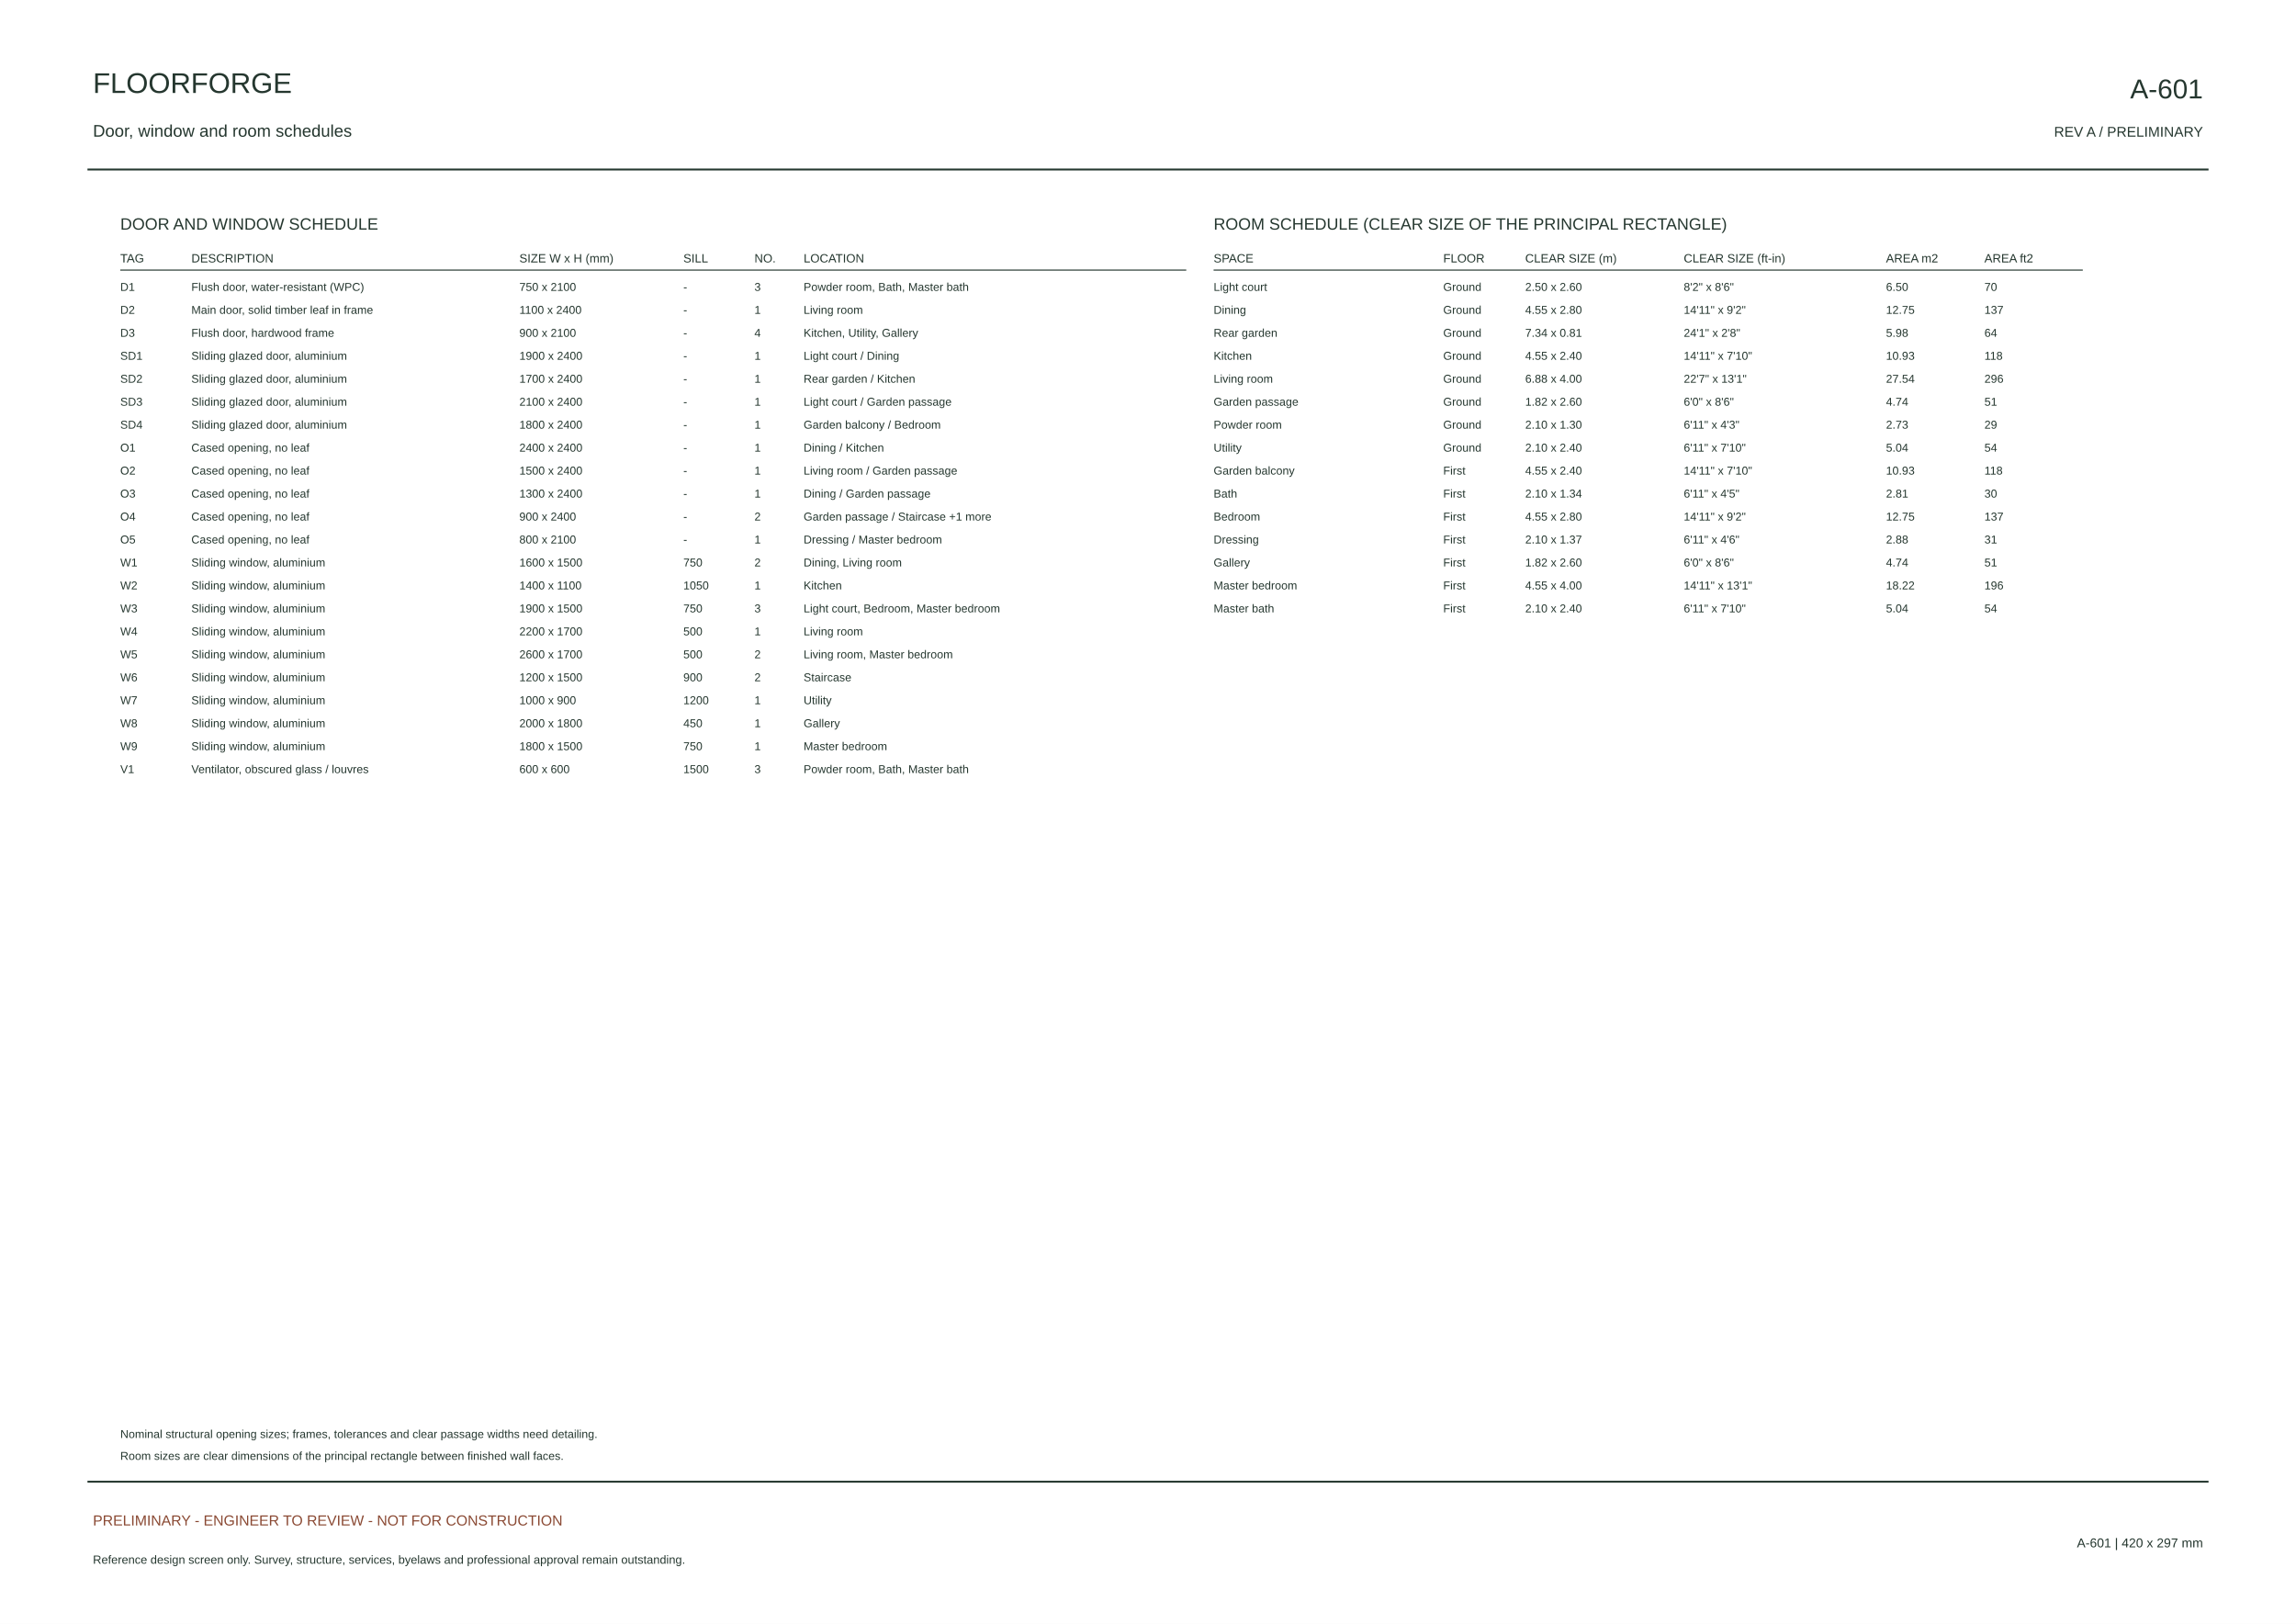
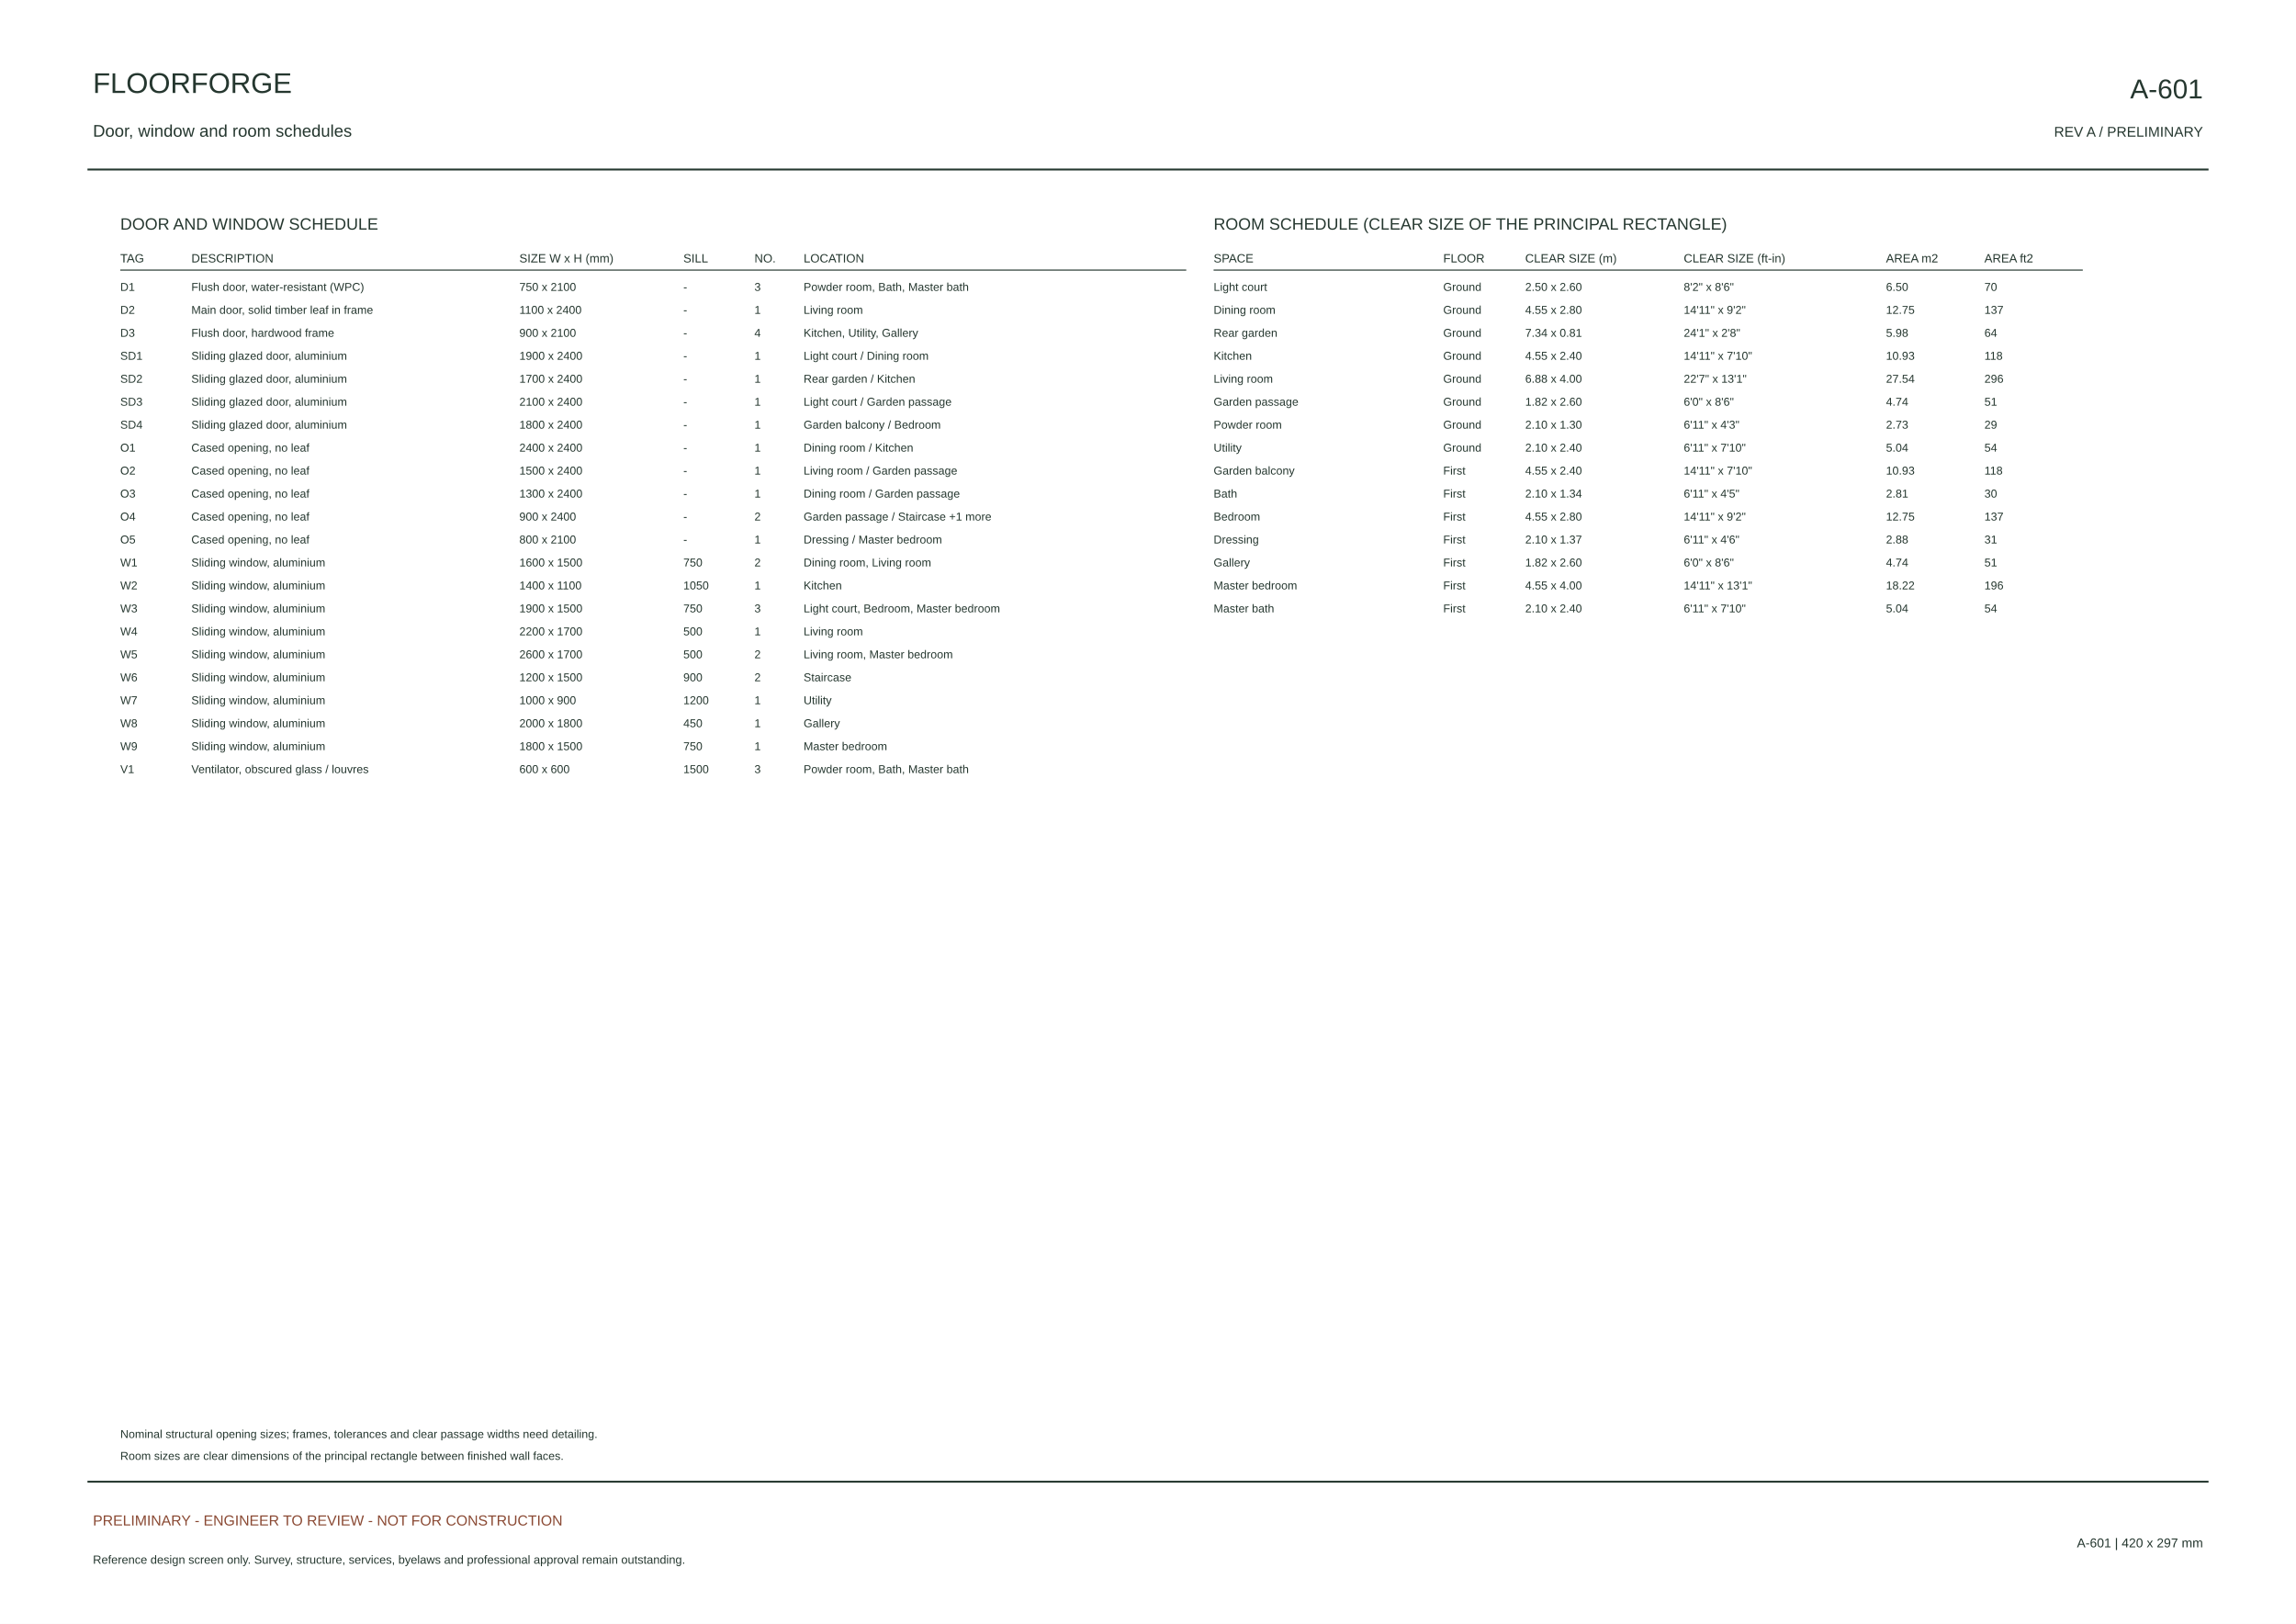
<svg xmlns="http://www.w3.org/2000/svg" width="420mm" height="297mm" viewBox="0 0 420 297">
  <rect width="420" height="297" fill="white" />
  <g font-family="Arial,Helvetica,sans-serif">
    <path d="M 16 31 H 404 M 16 271 H 404" stroke="#25372f" stroke-width=".35" />
    <text x="17" y="17" fill="#25372f" font-size="5.2" text-anchor="start">FLOORFORGE</text>
    <text x="17" y="25" fill="#25372f" font-size="3.1" text-anchor="start">Door, window and room schedules</text>
    <text x="403" y="18" fill="#25372f" font-size="5" text-anchor="end">A-601</text>
    <text x="403" y="25" fill="#25372f" font-size="2.6" text-anchor="end">REV A / PRELIMINARY</text>
    <text x="22" y="42" fill="#25372f" font-size="3" text-anchor="start">DOOR AND WINDOW SCHEDULE</text>
    <text x="22" y="48" fill="#25372f" font-size="2.2" text-anchor="start">TAG</text>
    <text x="35" y="48" fill="#25372f" font-size="2.2" text-anchor="start">DESCRIPTION</text>
    <text x="95" y="48" fill="#25372f" font-size="2.2" text-anchor="start">SIZE W x H (mm)</text>
    <text x="125" y="48" fill="#25372f" font-size="2.2" text-anchor="start">SILL</text>
    <text x="138" y="48" fill="#25372f" font-size="2.2" text-anchor="start">NO.</text>
    <text x="147" y="48" fill="#25372f" font-size="2.2" text-anchor="start">LOCATION</text>
    <path d="M 22 49.4 H 217" stroke="#25372f" stroke-width=".2" />
    <text x="22" y="53.2" fill="#25372f" font-size="2.1" text-anchor="start">D1</text>
    <text x="35" y="53.2" fill="#25372f" font-size="2.1" text-anchor="start">Flush door, water-resistant (WPC)</text>
    <text x="95" y="53.2" fill="#25372f" font-size="2.1" text-anchor="start">750 x 2100</text>
    <text x="125" y="53.2" fill="#25372f" font-size="2.1" text-anchor="start">-</text>
    <text x="138" y="53.2" fill="#25372f" font-size="2.1" text-anchor="start">3</text>
    <text x="147" y="53.2" fill="#25372f" font-size="2.1" text-anchor="start">Powder room, Bath, Master bath</text>
    <text x="22" y="57.4" fill="#25372f" font-size="2.1" text-anchor="start">D2</text>
    <text x="35" y="57.4" fill="#25372f" font-size="2.1" text-anchor="start">Main door, solid timber leaf in frame</text>
    <text x="95" y="57.4" fill="#25372f" font-size="2.1" text-anchor="start">1100 x 2400</text>
    <text x="125" y="57.4" fill="#25372f" font-size="2.1" text-anchor="start">-</text>
    <text x="138" y="57.4" fill="#25372f" font-size="2.1" text-anchor="start">1</text>
    <text x="147" y="57.4" fill="#25372f" font-size="2.1" text-anchor="start">Living room</text>
    <text x="22" y="61.6" fill="#25372f" font-size="2.1" text-anchor="start">D3</text>
    <text x="35" y="61.6" fill="#25372f" font-size="2.1" text-anchor="start">Flush door, hardwood frame</text>
    <text x="95" y="61.6" fill="#25372f" font-size="2.1" text-anchor="start">900 x 2100</text>
    <text x="125" y="61.6" fill="#25372f" font-size="2.1" text-anchor="start">-</text>
    <text x="138" y="61.6" fill="#25372f" font-size="2.1" text-anchor="start">4</text>
    <text x="147" y="61.6" fill="#25372f" font-size="2.1" text-anchor="start">Kitchen, Utility, Gallery</text>
    <text x="22" y="65.8" fill="#25372f" font-size="2.1" text-anchor="start">SD1</text>
    <text x="35" y="65.8" fill="#25372f" font-size="2.1" text-anchor="start">Sliding glazed door, aluminium</text>
    <text x="95" y="65.8" fill="#25372f" font-size="2.1" text-anchor="start">1900 x 2400</text>
    <text x="125" y="65.8" fill="#25372f" font-size="2.1" text-anchor="start">-</text>
    <text x="138" y="65.8" fill="#25372f" font-size="2.1" text-anchor="start">1</text>
-     <text x="147" y="65.8" fill="#25372f" font-size="2.1" text-anchor="start">Light court / Dining</text>
+     <text x="147" y="65.8" fill="#25372f" font-size="2.1" text-anchor="start">Light court / Dining room</text>
    <text x="22" y="70" fill="#25372f" font-size="2.1" text-anchor="start">SD2</text>
    <text x="35" y="70" fill="#25372f" font-size="2.1" text-anchor="start">Sliding glazed door, aluminium</text>
    <text x="95" y="70" fill="#25372f" font-size="2.1" text-anchor="start">1700 x 2400</text>
    <text x="125" y="70" fill="#25372f" font-size="2.1" text-anchor="start">-</text>
    <text x="138" y="70" fill="#25372f" font-size="2.1" text-anchor="start">1</text>
    <text x="147" y="70" fill="#25372f" font-size="2.1" text-anchor="start">Rear garden / Kitchen</text>
    <text x="22" y="74.2" fill="#25372f" font-size="2.1" text-anchor="start">SD3</text>
    <text x="35" y="74.2" fill="#25372f" font-size="2.1" text-anchor="start">Sliding glazed door, aluminium</text>
    <text x="95" y="74.2" fill="#25372f" font-size="2.1" text-anchor="start">2100 x 2400</text>
    <text x="125" y="74.2" fill="#25372f" font-size="2.1" text-anchor="start">-</text>
    <text x="138" y="74.2" fill="#25372f" font-size="2.1" text-anchor="start">1</text>
    <text x="147" y="74.2" fill="#25372f" font-size="2.1" text-anchor="start">Light court / Garden passage</text>
    <text x="22" y="78.4" fill="#25372f" font-size="2.1" text-anchor="start">SD4</text>
    <text x="35" y="78.4" fill="#25372f" font-size="2.1" text-anchor="start">Sliding glazed door, aluminium</text>
    <text x="95" y="78.4" fill="#25372f" font-size="2.1" text-anchor="start">1800 x 2400</text>
    <text x="125" y="78.4" fill="#25372f" font-size="2.1" text-anchor="start">-</text>
    <text x="138" y="78.4" fill="#25372f" font-size="2.1" text-anchor="start">1</text>
    <text x="147" y="78.4" fill="#25372f" font-size="2.1" text-anchor="start">Garden balcony / Bedroom</text>
    <text x="22" y="82.6" fill="#25372f" font-size="2.1" text-anchor="start">O1</text>
    <text x="35" y="82.6" fill="#25372f" font-size="2.1" text-anchor="start">Cased opening, no leaf</text>
    <text x="95" y="82.6" fill="#25372f" font-size="2.1" text-anchor="start">2400 x 2400</text>
    <text x="125" y="82.6" fill="#25372f" font-size="2.1" text-anchor="start">-</text>
    <text x="138" y="82.6" fill="#25372f" font-size="2.1" text-anchor="start">1</text>
-     <text x="147" y="82.6" fill="#25372f" font-size="2.1" text-anchor="start">Dining / Kitchen</text>
+     <text x="147" y="82.6" fill="#25372f" font-size="2.1" text-anchor="start">Dining room / Kitchen</text>
    <text x="22" y="86.8" fill="#25372f" font-size="2.1" text-anchor="start">O2</text>
    <text x="35" y="86.8" fill="#25372f" font-size="2.1" text-anchor="start">Cased opening, no leaf</text>
    <text x="95" y="86.8" fill="#25372f" font-size="2.1" text-anchor="start">1500 x 2400</text>
    <text x="125" y="86.8" fill="#25372f" font-size="2.1" text-anchor="start">-</text>
    <text x="138" y="86.8" fill="#25372f" font-size="2.1" text-anchor="start">1</text>
    <text x="147" y="86.8" fill="#25372f" font-size="2.1" text-anchor="start">Living room / Garden passage</text>
    <text x="22" y="91" fill="#25372f" font-size="2.1" text-anchor="start">O3</text>
    <text x="35" y="91" fill="#25372f" font-size="2.1" text-anchor="start">Cased opening, no leaf</text>
    <text x="95" y="91" fill="#25372f" font-size="2.1" text-anchor="start">1300 x 2400</text>
    <text x="125" y="91" fill="#25372f" font-size="2.1" text-anchor="start">-</text>
    <text x="138" y="91" fill="#25372f" font-size="2.1" text-anchor="start">1</text>
-     <text x="147" y="91" fill="#25372f" font-size="2.1" text-anchor="start">Dining / Garden passage</text>
+     <text x="147" y="91" fill="#25372f" font-size="2.1" text-anchor="start">Dining room / Garden passage</text>
    <text x="22" y="95.2" fill="#25372f" font-size="2.1" text-anchor="start">O4</text>
    <text x="35" y="95.2" fill="#25372f" font-size="2.1" text-anchor="start">Cased opening, no leaf</text>
    <text x="95" y="95.2" fill="#25372f" font-size="2.1" text-anchor="start">900 x 2400</text>
    <text x="125" y="95.2" fill="#25372f" font-size="2.1" text-anchor="start">-</text>
    <text x="138" y="95.2" fill="#25372f" font-size="2.1" text-anchor="start">2</text>
    <text x="147" y="95.2" fill="#25372f" font-size="2.1" text-anchor="start">Garden passage / Staircase +1 more</text>
    <text x="22" y="99.4" fill="#25372f" font-size="2.1" text-anchor="start">O5</text>
    <text x="35" y="99.4" fill="#25372f" font-size="2.1" text-anchor="start">Cased opening, no leaf</text>
    <text x="95" y="99.4" fill="#25372f" font-size="2.1" text-anchor="start">800 x 2100</text>
    <text x="125" y="99.4" fill="#25372f" font-size="2.1" text-anchor="start">-</text>
    <text x="138" y="99.4" fill="#25372f" font-size="2.1" text-anchor="start">1</text>
    <text x="147" y="99.4" fill="#25372f" font-size="2.1" text-anchor="start">Dressing / Master bedroom</text>
    <text x="22" y="103.6" fill="#25372f" font-size="2.1" text-anchor="start">W1</text>
    <text x="35" y="103.6" fill="#25372f" font-size="2.1" text-anchor="start">Sliding window, aluminium</text>
    <text x="95" y="103.6" fill="#25372f" font-size="2.1" text-anchor="start">1600 x 1500</text>
    <text x="125" y="103.6" fill="#25372f" font-size="2.1" text-anchor="start">750</text>
    <text x="138" y="103.6" fill="#25372f" font-size="2.1" text-anchor="start">2</text>
-     <text x="147" y="103.6" fill="#25372f" font-size="2.1" text-anchor="start">Dining, Living room</text>
+     <text x="147" y="103.6" fill="#25372f" font-size="2.1" text-anchor="start">Dining room, Living room</text>
    <text x="22" y="107.8" fill="#25372f" font-size="2.1" text-anchor="start">W2</text>
    <text x="35" y="107.8" fill="#25372f" font-size="2.1" text-anchor="start">Sliding window, aluminium</text>
    <text x="95" y="107.8" fill="#25372f" font-size="2.1" text-anchor="start">1400 x 1100</text>
    <text x="125" y="107.8" fill="#25372f" font-size="2.1" text-anchor="start">1050</text>
    <text x="138" y="107.8" fill="#25372f" font-size="2.1" text-anchor="start">1</text>
    <text x="147" y="107.8" fill="#25372f" font-size="2.1" text-anchor="start">Kitchen</text>
    <text x="22" y="112" fill="#25372f" font-size="2.1" text-anchor="start">W3</text>
    <text x="35" y="112" fill="#25372f" font-size="2.1" text-anchor="start">Sliding window, aluminium</text>
    <text x="95" y="112" fill="#25372f" font-size="2.1" text-anchor="start">1900 x 1500</text>
    <text x="125" y="112" fill="#25372f" font-size="2.1" text-anchor="start">750</text>
    <text x="138" y="112" fill="#25372f" font-size="2.1" text-anchor="start">3</text>
    <text x="147" y="112" fill="#25372f" font-size="2.1" text-anchor="start">Light court, Bedroom, Master bedroom</text>
    <text x="22" y="116.2" fill="#25372f" font-size="2.1" text-anchor="start">W4</text>
    <text x="35" y="116.2" fill="#25372f" font-size="2.1" text-anchor="start">Sliding window, aluminium</text>
    <text x="95" y="116.2" fill="#25372f" font-size="2.1" text-anchor="start">2200 x 1700</text>
    <text x="125" y="116.2" fill="#25372f" font-size="2.1" text-anchor="start">500</text>
    <text x="138" y="116.2" fill="#25372f" font-size="2.1" text-anchor="start">1</text>
    <text x="147" y="116.2" fill="#25372f" font-size="2.1" text-anchor="start">Living room</text>
    <text x="22" y="120.4" fill="#25372f" font-size="2.1" text-anchor="start">W5</text>
    <text x="35" y="120.4" fill="#25372f" font-size="2.1" text-anchor="start">Sliding window, aluminium</text>
    <text x="95" y="120.4" fill="#25372f" font-size="2.1" text-anchor="start">2600 x 1700</text>
    <text x="125" y="120.4" fill="#25372f" font-size="2.1" text-anchor="start">500</text>
    <text x="138" y="120.4" fill="#25372f" font-size="2.1" text-anchor="start">2</text>
    <text x="147" y="120.4" fill="#25372f" font-size="2.1" text-anchor="start">Living room, Master bedroom</text>
    <text x="22" y="124.6" fill="#25372f" font-size="2.1" text-anchor="start">W6</text>
    <text x="35" y="124.6" fill="#25372f" font-size="2.1" text-anchor="start">Sliding window, aluminium</text>
    <text x="95" y="124.6" fill="#25372f" font-size="2.1" text-anchor="start">1200 x 1500</text>
    <text x="125" y="124.6" fill="#25372f" font-size="2.1" text-anchor="start">900</text>
    <text x="138" y="124.6" fill="#25372f" font-size="2.1" text-anchor="start">2</text>
    <text x="147" y="124.6" fill="#25372f" font-size="2.1" text-anchor="start">Staircase</text>
    <text x="22" y="128.8" fill="#25372f" font-size="2.1" text-anchor="start">W7</text>
    <text x="35" y="128.8" fill="#25372f" font-size="2.1" text-anchor="start">Sliding window, aluminium</text>
    <text x="95" y="128.8" fill="#25372f" font-size="2.1" text-anchor="start">1000 x 900</text>
    <text x="125" y="128.8" fill="#25372f" font-size="2.1" text-anchor="start">1200</text>
    <text x="138" y="128.8" fill="#25372f" font-size="2.1" text-anchor="start">1</text>
    <text x="147" y="128.8" fill="#25372f" font-size="2.1" text-anchor="start">Utility</text>
    <text x="22" y="133" fill="#25372f" font-size="2.1" text-anchor="start">W8</text>
    <text x="35" y="133" fill="#25372f" font-size="2.1" text-anchor="start">Sliding window, aluminium</text>
    <text x="95" y="133" fill="#25372f" font-size="2.1" text-anchor="start">2000 x 1800</text>
    <text x="125" y="133" fill="#25372f" font-size="2.1" text-anchor="start">450</text>
    <text x="138" y="133" fill="#25372f" font-size="2.1" text-anchor="start">1</text>
    <text x="147" y="133" fill="#25372f" font-size="2.1" text-anchor="start">Gallery</text>
    <text x="22" y="137.2" fill="#25372f" font-size="2.1" text-anchor="start">W9</text>
    <text x="35" y="137.2" fill="#25372f" font-size="2.1" text-anchor="start">Sliding window, aluminium</text>
    <text x="95" y="137.2" fill="#25372f" font-size="2.1" text-anchor="start">1800 x 1500</text>
    <text x="125" y="137.2" fill="#25372f" font-size="2.1" text-anchor="start">750</text>
    <text x="138" y="137.2" fill="#25372f" font-size="2.1" text-anchor="start">1</text>
    <text x="147" y="137.2" fill="#25372f" font-size="2.1" text-anchor="start">Master bedroom</text>
    <text x="22" y="141.4" fill="#25372f" font-size="2.1" text-anchor="start">V1</text>
    <text x="35" y="141.4" fill="#25372f" font-size="2.1" text-anchor="start">Ventilator, obscured glass / louvres</text>
    <text x="95" y="141.4" fill="#25372f" font-size="2.1" text-anchor="start">600 x 600</text>
    <text x="125" y="141.4" fill="#25372f" font-size="2.1" text-anchor="start">1500</text>
    <text x="138" y="141.4" fill="#25372f" font-size="2.1" text-anchor="start">3</text>
    <text x="147" y="141.4" fill="#25372f" font-size="2.1" text-anchor="start">Powder room, Bath, Master bath</text>
    <text x="222" y="42" fill="#25372f" font-size="3" text-anchor="start">ROOM SCHEDULE (CLEAR SIZE OF THE PRINCIPAL RECTANGLE)</text>
    <text x="222" y="48" fill="#25372f" font-size="2.2" text-anchor="start">SPACE</text>
    <text x="264" y="48" fill="#25372f" font-size="2.2" text-anchor="start">FLOOR</text>
    <text x="279" y="48" fill="#25372f" font-size="2.2" text-anchor="start">CLEAR SIZE (m)</text>
    <text x="308" y="48" fill="#25372f" font-size="2.2" text-anchor="start">CLEAR SIZE (ft-in)</text>
    <text x="345" y="48" fill="#25372f" font-size="2.2" text-anchor="start">AREA m2</text>
    <text x="363" y="48" fill="#25372f" font-size="2.2" text-anchor="start">AREA ft2</text>
    <path d="M 222 49.4 H 381" stroke="#25372f" stroke-width=".2" />
    <text x="222" y="53.2" fill="#25372f" font-size="2.1" text-anchor="start">Light court</text>
    <text x="264" y="53.2" fill="#25372f" font-size="2.1" text-anchor="start">Ground</text>
    <text x="279" y="53.2" fill="#25372f" font-size="2.1" text-anchor="start">2.50 x 2.60</text>
    <text x="308" y="53.2" fill="#25372f" font-size="2.1" text-anchor="start">8'2" x 8'6"</text>
    <text x="345" y="53.2" fill="#25372f" font-size="2.1" text-anchor="start">6.50</text>
    <text x="363" y="53.2" fill="#25372f" font-size="2.1" text-anchor="start">70</text>
-     <text x="222" y="57.4" fill="#25372f" font-size="2.1" text-anchor="start">Dining</text>
+     <text x="222" y="57.4" fill="#25372f" font-size="2.1" text-anchor="start">Dining room</text>
    <text x="264" y="57.4" fill="#25372f" font-size="2.1" text-anchor="start">Ground</text>
    <text x="279" y="57.4" fill="#25372f" font-size="2.1" text-anchor="start">4.55 x 2.80</text>
    <text x="308" y="57.4" fill="#25372f" font-size="2.1" text-anchor="start">14'11" x 9'2"</text>
    <text x="345" y="57.4" fill="#25372f" font-size="2.1" text-anchor="start">12.75</text>
    <text x="363" y="57.4" fill="#25372f" font-size="2.1" text-anchor="start">137</text>
    <text x="222" y="61.6" fill="#25372f" font-size="2.1" text-anchor="start">Rear garden</text>
    <text x="264" y="61.6" fill="#25372f" font-size="2.1" text-anchor="start">Ground</text>
    <text x="279" y="61.6" fill="#25372f" font-size="2.1" text-anchor="start">7.34 x 0.81</text>
    <text x="308" y="61.6" fill="#25372f" font-size="2.1" text-anchor="start">24'1" x 2'8"</text>
    <text x="345" y="61.6" fill="#25372f" font-size="2.1" text-anchor="start">5.98</text>
    <text x="363" y="61.6" fill="#25372f" font-size="2.1" text-anchor="start">64</text>
    <text x="222" y="65.8" fill="#25372f" font-size="2.1" text-anchor="start">Kitchen</text>
    <text x="264" y="65.8" fill="#25372f" font-size="2.1" text-anchor="start">Ground</text>
    <text x="279" y="65.8" fill="#25372f" font-size="2.1" text-anchor="start">4.55 x 2.40</text>
    <text x="308" y="65.8" fill="#25372f" font-size="2.1" text-anchor="start">14'11" x 7'10"</text>
    <text x="345" y="65.8" fill="#25372f" font-size="2.1" text-anchor="start">10.93</text>
    <text x="363" y="65.8" fill="#25372f" font-size="2.1" text-anchor="start">118</text>
    <text x="222" y="70" fill="#25372f" font-size="2.1" text-anchor="start">Living room</text>
    <text x="264" y="70" fill="#25372f" font-size="2.1" text-anchor="start">Ground</text>
    <text x="279" y="70" fill="#25372f" font-size="2.1" text-anchor="start">6.88 x 4.00</text>
    <text x="308" y="70" fill="#25372f" font-size="2.1" text-anchor="start">22'7" x 13'1"</text>
    <text x="345" y="70" fill="#25372f" font-size="2.1" text-anchor="start">27.54</text>
    <text x="363" y="70" fill="#25372f" font-size="2.1" text-anchor="start">296</text>
    <text x="222" y="74.2" fill="#25372f" font-size="2.1" text-anchor="start">Garden passage</text>
    <text x="264" y="74.2" fill="#25372f" font-size="2.1" text-anchor="start">Ground</text>
    <text x="279" y="74.2" fill="#25372f" font-size="2.1" text-anchor="start">1.82 x 2.60</text>
    <text x="308" y="74.2" fill="#25372f" font-size="2.1" text-anchor="start">6'0" x 8'6"</text>
    <text x="345" y="74.2" fill="#25372f" font-size="2.1" text-anchor="start">4.74</text>
    <text x="363" y="74.2" fill="#25372f" font-size="2.1" text-anchor="start">51</text>
    <text x="222" y="78.4" fill="#25372f" font-size="2.1" text-anchor="start">Powder room</text>
    <text x="264" y="78.4" fill="#25372f" font-size="2.1" text-anchor="start">Ground</text>
    <text x="279" y="78.4" fill="#25372f" font-size="2.1" text-anchor="start">2.10 x 1.30</text>
    <text x="308" y="78.4" fill="#25372f" font-size="2.1" text-anchor="start">6'11" x 4'3"</text>
    <text x="345" y="78.4" fill="#25372f" font-size="2.1" text-anchor="start">2.73</text>
    <text x="363" y="78.4" fill="#25372f" font-size="2.1" text-anchor="start">29</text>
    <text x="222" y="82.6" fill="#25372f" font-size="2.1" text-anchor="start">Utility</text>
    <text x="264" y="82.6" fill="#25372f" font-size="2.1" text-anchor="start">Ground</text>
    <text x="279" y="82.6" fill="#25372f" font-size="2.1" text-anchor="start">2.10 x 2.40</text>
    <text x="308" y="82.6" fill="#25372f" font-size="2.1" text-anchor="start">6'11" x 7'10"</text>
    <text x="345" y="82.6" fill="#25372f" font-size="2.1" text-anchor="start">5.04</text>
    <text x="363" y="82.6" fill="#25372f" font-size="2.1" text-anchor="start">54</text>
    <text x="222" y="86.8" fill="#25372f" font-size="2.1" text-anchor="start">Garden balcony</text>
    <text x="264" y="86.8" fill="#25372f" font-size="2.1" text-anchor="start">First</text>
    <text x="279" y="86.8" fill="#25372f" font-size="2.1" text-anchor="start">4.55 x 2.40</text>
    <text x="308" y="86.8" fill="#25372f" font-size="2.1" text-anchor="start">14'11" x 7'10"</text>
    <text x="345" y="86.8" fill="#25372f" font-size="2.1" text-anchor="start">10.93</text>
    <text x="363" y="86.8" fill="#25372f" font-size="2.1" text-anchor="start">118</text>
    <text x="222" y="91" fill="#25372f" font-size="2.1" text-anchor="start">Bath</text>
    <text x="264" y="91" fill="#25372f" font-size="2.1" text-anchor="start">First</text>
    <text x="279" y="91" fill="#25372f" font-size="2.1" text-anchor="start">2.10 x 1.34</text>
    <text x="308" y="91" fill="#25372f" font-size="2.1" text-anchor="start">6'11" x 4'5"</text>
    <text x="345" y="91" fill="#25372f" font-size="2.1" text-anchor="start">2.81</text>
    <text x="363" y="91" fill="#25372f" font-size="2.1" text-anchor="start">30</text>
    <text x="222" y="95.2" fill="#25372f" font-size="2.1" text-anchor="start">Bedroom</text>
    <text x="264" y="95.2" fill="#25372f" font-size="2.1" text-anchor="start">First</text>
    <text x="279" y="95.2" fill="#25372f" font-size="2.1" text-anchor="start">4.55 x 2.80</text>
    <text x="308" y="95.2" fill="#25372f" font-size="2.1" text-anchor="start">14'11" x 9'2"</text>
    <text x="345" y="95.2" fill="#25372f" font-size="2.1" text-anchor="start">12.75</text>
    <text x="363" y="95.2" fill="#25372f" font-size="2.1" text-anchor="start">137</text>
    <text x="222" y="99.4" fill="#25372f" font-size="2.1" text-anchor="start">Dressing</text>
    <text x="264" y="99.4" fill="#25372f" font-size="2.1" text-anchor="start">First</text>
    <text x="279" y="99.4" fill="#25372f" font-size="2.1" text-anchor="start">2.10 x 1.37</text>
    <text x="308" y="99.4" fill="#25372f" font-size="2.1" text-anchor="start">6'11" x 4'6"</text>
    <text x="345" y="99.4" fill="#25372f" font-size="2.1" text-anchor="start">2.88</text>
    <text x="363" y="99.4" fill="#25372f" font-size="2.1" text-anchor="start">31</text>
    <text x="222" y="103.6" fill="#25372f" font-size="2.1" text-anchor="start">Gallery</text>
    <text x="264" y="103.6" fill="#25372f" font-size="2.1" text-anchor="start">First</text>
    <text x="279" y="103.6" fill="#25372f" font-size="2.1" text-anchor="start">1.82 x 2.60</text>
    <text x="308" y="103.6" fill="#25372f" font-size="2.1" text-anchor="start">6'0" x 8'6"</text>
    <text x="345" y="103.6" fill="#25372f" font-size="2.1" text-anchor="start">4.74</text>
    <text x="363" y="103.6" fill="#25372f" font-size="2.1" text-anchor="start">51</text>
    <text x="222" y="107.8" fill="#25372f" font-size="2.1" text-anchor="start">Master bedroom</text>
    <text x="264" y="107.8" fill="#25372f" font-size="2.1" text-anchor="start">First</text>
    <text x="279" y="107.8" fill="#25372f" font-size="2.1" text-anchor="start">4.55 x 4.00</text>
    <text x="308" y="107.8" fill="#25372f" font-size="2.1" text-anchor="start">14'11" x 13'1"</text>
    <text x="345" y="107.8" fill="#25372f" font-size="2.1" text-anchor="start">18.22</text>
    <text x="363" y="107.8" fill="#25372f" font-size="2.1" text-anchor="start">196</text>
    <text x="222" y="112" fill="#25372f" font-size="2.1" text-anchor="start">Master bath</text>
    <text x="264" y="112" fill="#25372f" font-size="2.1" text-anchor="start">First</text>
    <text x="279" y="112" fill="#25372f" font-size="2.1" text-anchor="start">2.10 x 2.40</text>
    <text x="308" y="112" fill="#25372f" font-size="2.1" text-anchor="start">6'11" x 7'10"</text>
    <text x="345" y="112" fill="#25372f" font-size="2.1" text-anchor="start">5.04</text>
    <text x="363" y="112" fill="#25372f" font-size="2.1" text-anchor="start">54</text>
    <text x="22" y="263" fill="#25372f" font-size="2.1" text-anchor="start">Nominal structural opening sizes; frames, tolerances and clear passage widths need detailing.</text>
    <text x="22" y="267" fill="#25372f" font-size="2.1" text-anchor="start">Room sizes are clear dimensions of the principal rectangle between finished wall faces.</text>
    <text x="17" y="279" fill="#8a4933" font-size="2.65" text-anchor="start">PRELIMINARY - ENGINEER TO REVIEW - NOT FOR CONSTRUCTION</text>
    <text x="17" y="286" fill="#25372f" font-size="2.15" text-anchor="start">Reference design screen only. Survey, structure, services, byelaws and professional approval remain outstanding.</text>
    <text x="403" y="283" fill="#25372f" font-size="2.35" text-anchor="end">A-601  |  420 x 297 mm</text>
  </g>
</svg>
